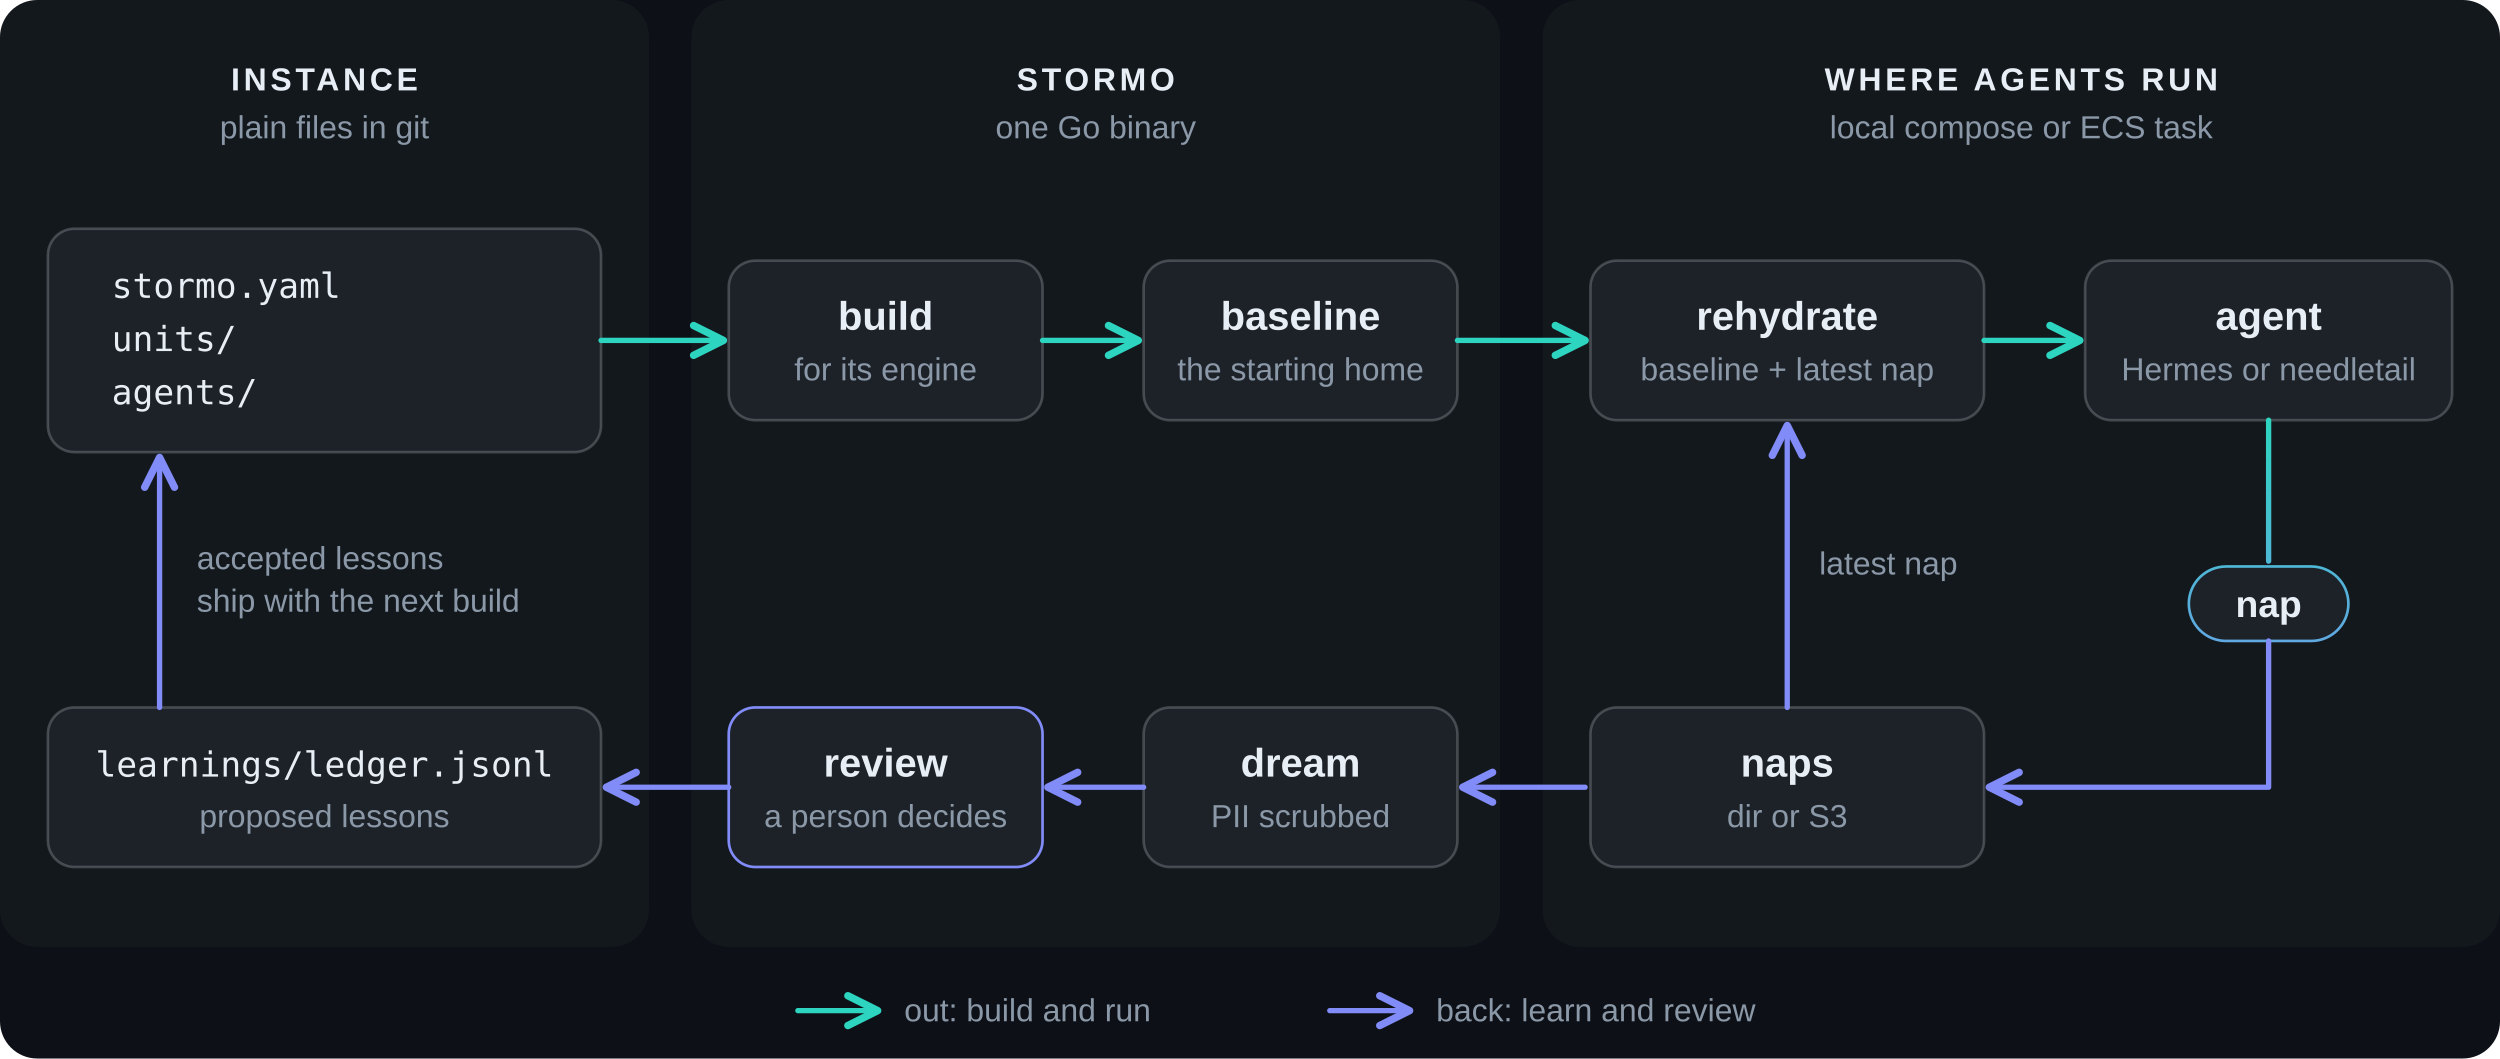
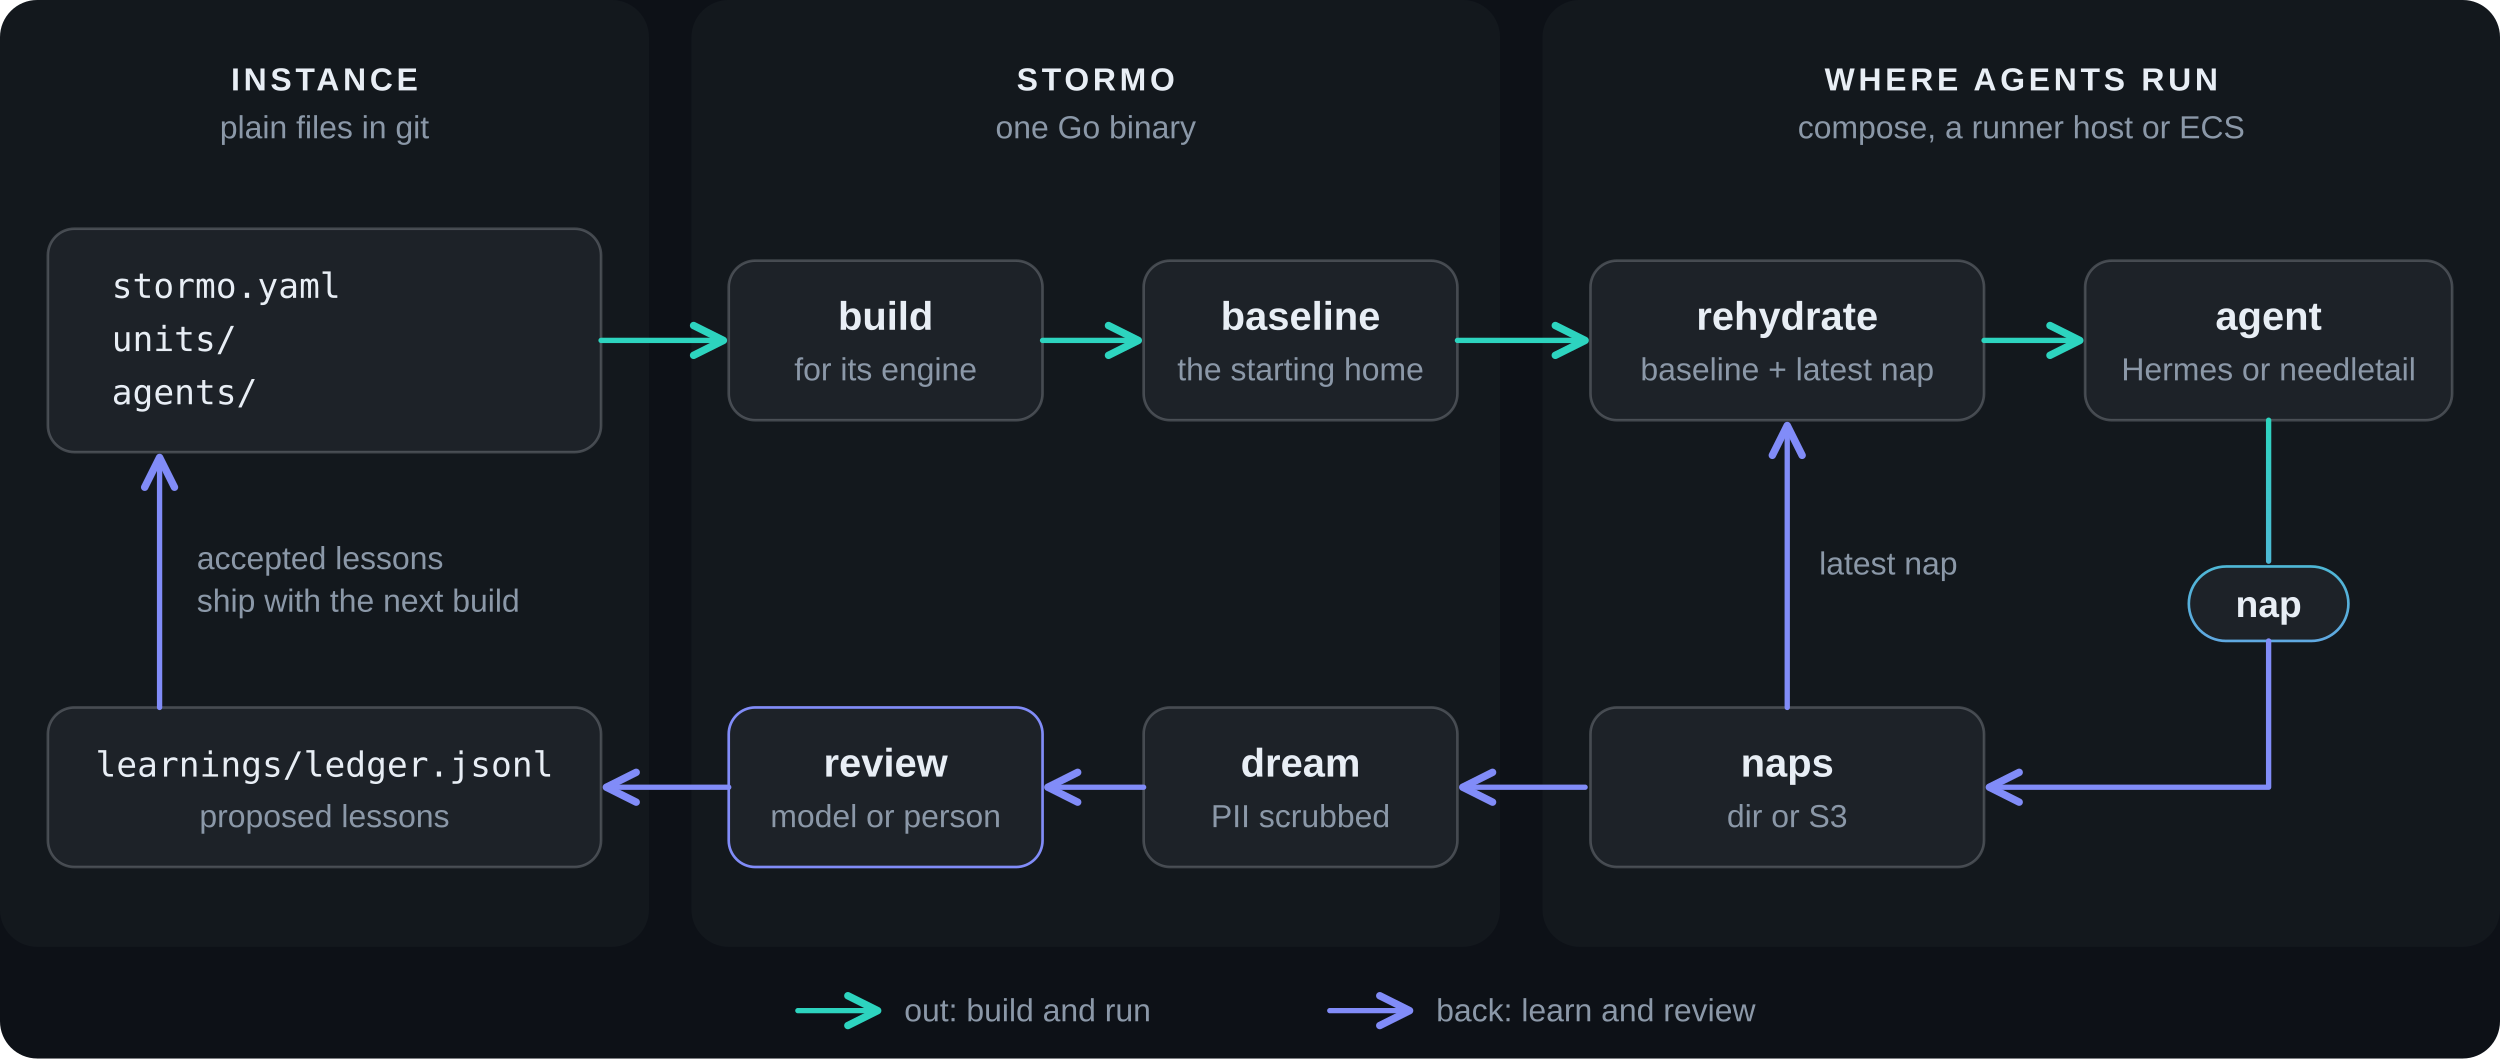
<svg xmlns="http://www.w3.org/2000/svg" viewBox="0 0 940 398" width="940" height="398" role="img">
  <defs>
    <style>text{font-family:-apple-system,BlinkMacSystemFont,"Segoe UI","Helvetica Neue",Arial,sans-serif;fill:#e8eef5}.t{font-size:15px;font-weight:600}.s{font-size:12px;fill:#8b98a8}.m{font-family:ui-monospace,SFMono-Regular,Menlo,Consolas,monospace;font-size:13px}.h{font-size:12px;font-weight:600;letter-spacing:1.4px}.card{fill:#e8eef5;fill-opacity:.05;stroke:#e8eef5;stroke-opacity:.22}</style>
    <marker id="out" viewBox="0 0 10 10" refX="9" refY="5" markerWidth="7" markerHeight="7" orient="auto-start-reverse">
      <path d="M1 1 L9 5 L1 9" fill="none" stroke="#2dd4bf" stroke-width="2" stroke-linecap="round" stroke-linejoin="round" />
    </marker>
    <marker id="back" viewBox="0 0 10 10" refX="9" refY="5" markerWidth="7" markerHeight="7" orient="auto-start-reverse">
      <path d="M1 1 L9 5 L1 9" fill="none" stroke="#818cf8" stroke-width="2" stroke-linecap="round" stroke-linejoin="round" />
    </marker>
    <linearGradient id="cool" gradientUnits="userSpaceOnUse" x1="0" y1="158" x2="0" y2="296">
      <stop offset="0" stop-color="#2dd4bf" />
      <stop offset="1" stop-color="#818cf8" />
    </linearGradient>
  </defs>
  <rect width="940" height="398" rx="14" fill="#0d1117" />
  <rect x="0" y="0" width="244" height="356" rx="14" fill="#e8eef5" fill-opacity=".03" />
  <text x="122" y="34" text-anchor="middle" class="h">INSTANCE</text>
  <text x="122" y="52" text-anchor="middle" class="s">plain files in git</text>
  <rect x="260" y="0" width="304" height="356" rx="14" fill="#e8eef5" fill-opacity=".03" />
  <text x="412" y="34" text-anchor="middle" class="h">STORMO</text>
  <text x="412" y="52" text-anchor="middle" class="s">one Go binary</text>
  <rect x="580" y="0" width="360" height="356" rx="14" fill="#e8eef5" fill-opacity=".03" />
  <text x="760" y="34" text-anchor="middle" class="h">WHERE AGENTS RUN</text>
-   <text x="760" y="52" text-anchor="middle" class="s">local compose or ECS task</text>
+   <text x="760" y="52" text-anchor="middle" class="s">compose, a runner host or ECS</text>
  <rect x="18" y="86" width="208" height="84" rx="10" class="card" />
  <text x="42" y="112" class="m">stormo.yaml</text>
  <text x="42" y="132" class="m">units/</text>
  <text x="42" y="152" class="m">agents/</text>
  <rect x="274" y="98" width="118" height="60" rx="10" class="card" />
  <text x="333" y="124" text-anchor="middle" class="t">build</text>
  <text x="333" y="143" text-anchor="middle" class="s">for its engine</text>
  <rect x="430" y="98" width="118" height="60" rx="10" class="card" />
  <text x="489" y="124" text-anchor="middle" class="t">baseline</text>
  <text x="489" y="143" text-anchor="middle" class="s">the starting home</text>
  <rect x="598" y="98" width="148" height="60" rx="10" class="card" />
  <text x="672" y="124" text-anchor="middle" class="t">rehydrate</text>
  <text x="672" y="143" text-anchor="middle" class="s">baseline + latest nap</text>
  <rect x="784" y="98" width="138" height="60" rx="10" class="card" />
  <text x="853" y="124" text-anchor="middle" class="t">agent</text>
  <text x="853" y="143" text-anchor="middle" class="s">Hermes or needletail</text>
  <path d="M226 128 H272" fill="none" stroke="#2dd4bf" stroke-width="2" stroke-linecap="round" stroke-linejoin="round" marker-end="url(#out)" />
  <path d="M392 128 H428" fill="none" stroke="#2dd4bf" stroke-width="2" stroke-linecap="round" stroke-linejoin="round" marker-end="url(#out)" />
  <path d="M548 128 H596" fill="none" stroke="#2dd4bf" stroke-width="2" stroke-linecap="round" stroke-linejoin="round" marker-end="url(#out)" />
  <path d="M746 128 H782" fill="none" stroke="#2dd4bf" stroke-width="2" stroke-linecap="round" stroke-linejoin="round" marker-end="url(#out)" />
  <path d="M853 158 V211" fill="none" stroke="url(#cool)" stroke-width="2" stroke-linecap="round" />
  <rect x="823" y="213" width="60" height="28" rx="14" class="card" style="stroke:url(#cool);stroke-opacity:1" />
  <text x="853" y="232" text-anchor="middle" class="t" style="font-size:14px">nap</text>
  <path d="M853 241 V296 H748" fill="none" stroke="#818cf8" stroke-width="2" stroke-linecap="round" stroke-linejoin="round" marker-end="url(#back)" />
  <rect x="598" y="266" width="148" height="60" rx="10" class="card" />
  <text x="672" y="292" text-anchor="middle" class="t">naps</text>
  <text x="672" y="311" text-anchor="middle" class="s">dir or S3</text>
  <path d="M672 266 V160" fill="none" stroke="#818cf8" stroke-width="2" stroke-linecap="round" stroke-linejoin="round" marker-end="url(#back)" />
  <text x="684" y="216" class="s">latest nap</text>
  <rect x="430" y="266" width="118" height="60" rx="10" class="card" />
  <text x="489" y="292" text-anchor="middle" class="t">dream</text>
  <text x="489" y="311" text-anchor="middle" class="s">PII scrubbed</text>
  <rect x="274" y="266" width="118" height="60" rx="10" class="card" style="stroke:#818cf8;stroke-opacity:1" />
  <text x="333" y="292" text-anchor="middle" class="t">review</text>
-   <text x="333" y="311" text-anchor="middle" class="s">a person decides</text>
+   <text x="333" y="311" text-anchor="middle" class="s">model or person</text>
  <rect x="18" y="266" width="208" height="60" rx="10" class="card" />
  <text x="122" y="292" text-anchor="middle" class="m">learnings/ledger.jsonl</text>
  <text x="122" y="311" text-anchor="middle" class="s">proposed lessons</text>
  <path d="M596 296 H550" fill="none" stroke="#818cf8" stroke-width="2" stroke-linecap="round" stroke-linejoin="round" marker-end="url(#back)" />
  <path d="M430 296 H394" fill="none" stroke="#818cf8" stroke-width="2" stroke-linecap="round" stroke-linejoin="round" marker-end="url(#back)" />
  <path d="M274 296 H228" fill="none" stroke="#818cf8" stroke-width="2" stroke-linecap="round" stroke-linejoin="round" marker-end="url(#back)" />
  <path d="M60 266 V172" fill="none" stroke="#818cf8" stroke-width="2" stroke-linecap="round" stroke-linejoin="round" marker-end="url(#back)" />
  <text x="74" y="214" class="s">accepted lessons</text>
  <text x="74" y="230" class="s">ship with the next build</text>
  <path d="M300 380 H330" stroke="#2dd4bf" stroke-width="2" stroke-linecap="round" marker-end="url(#out)" />
  <text x="340" y="384" class="s">out: build and run</text>
  <path d="M500 380 H530" stroke="#818cf8" stroke-width="2" stroke-linecap="round" marker-end="url(#back)" />
  <text x="540" y="384" class="s">back: learn and review</text>
</svg>
